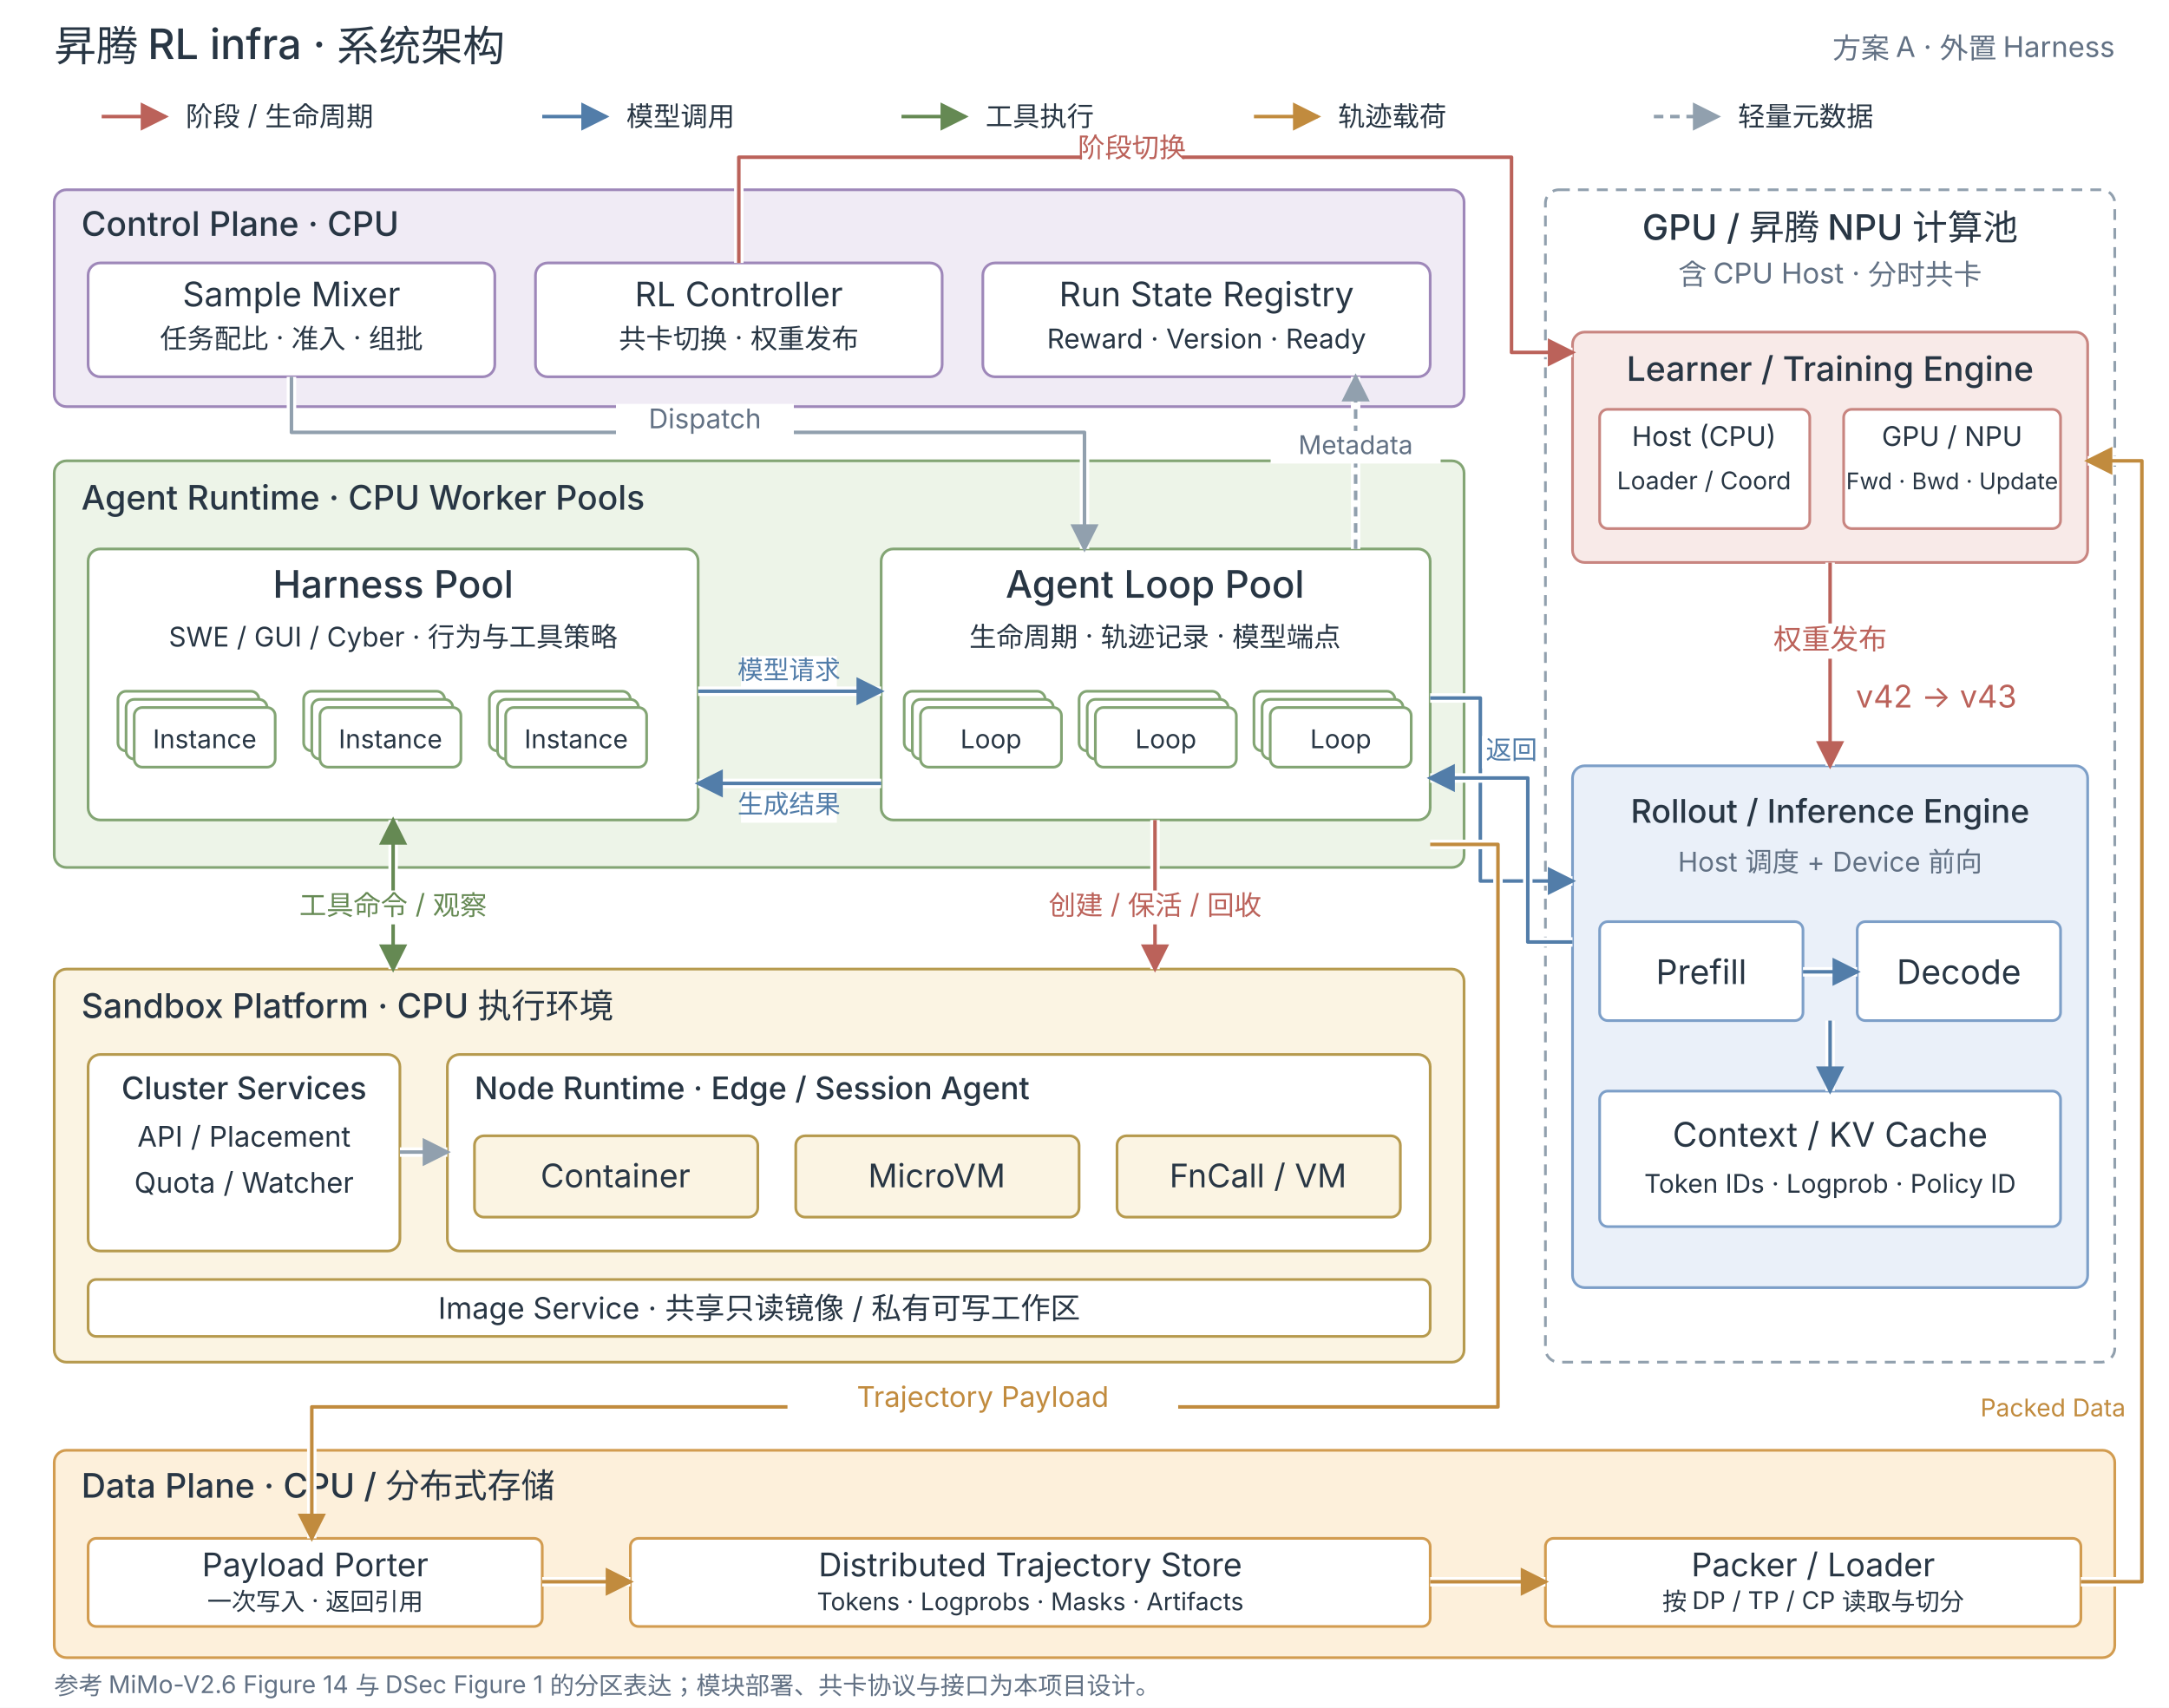
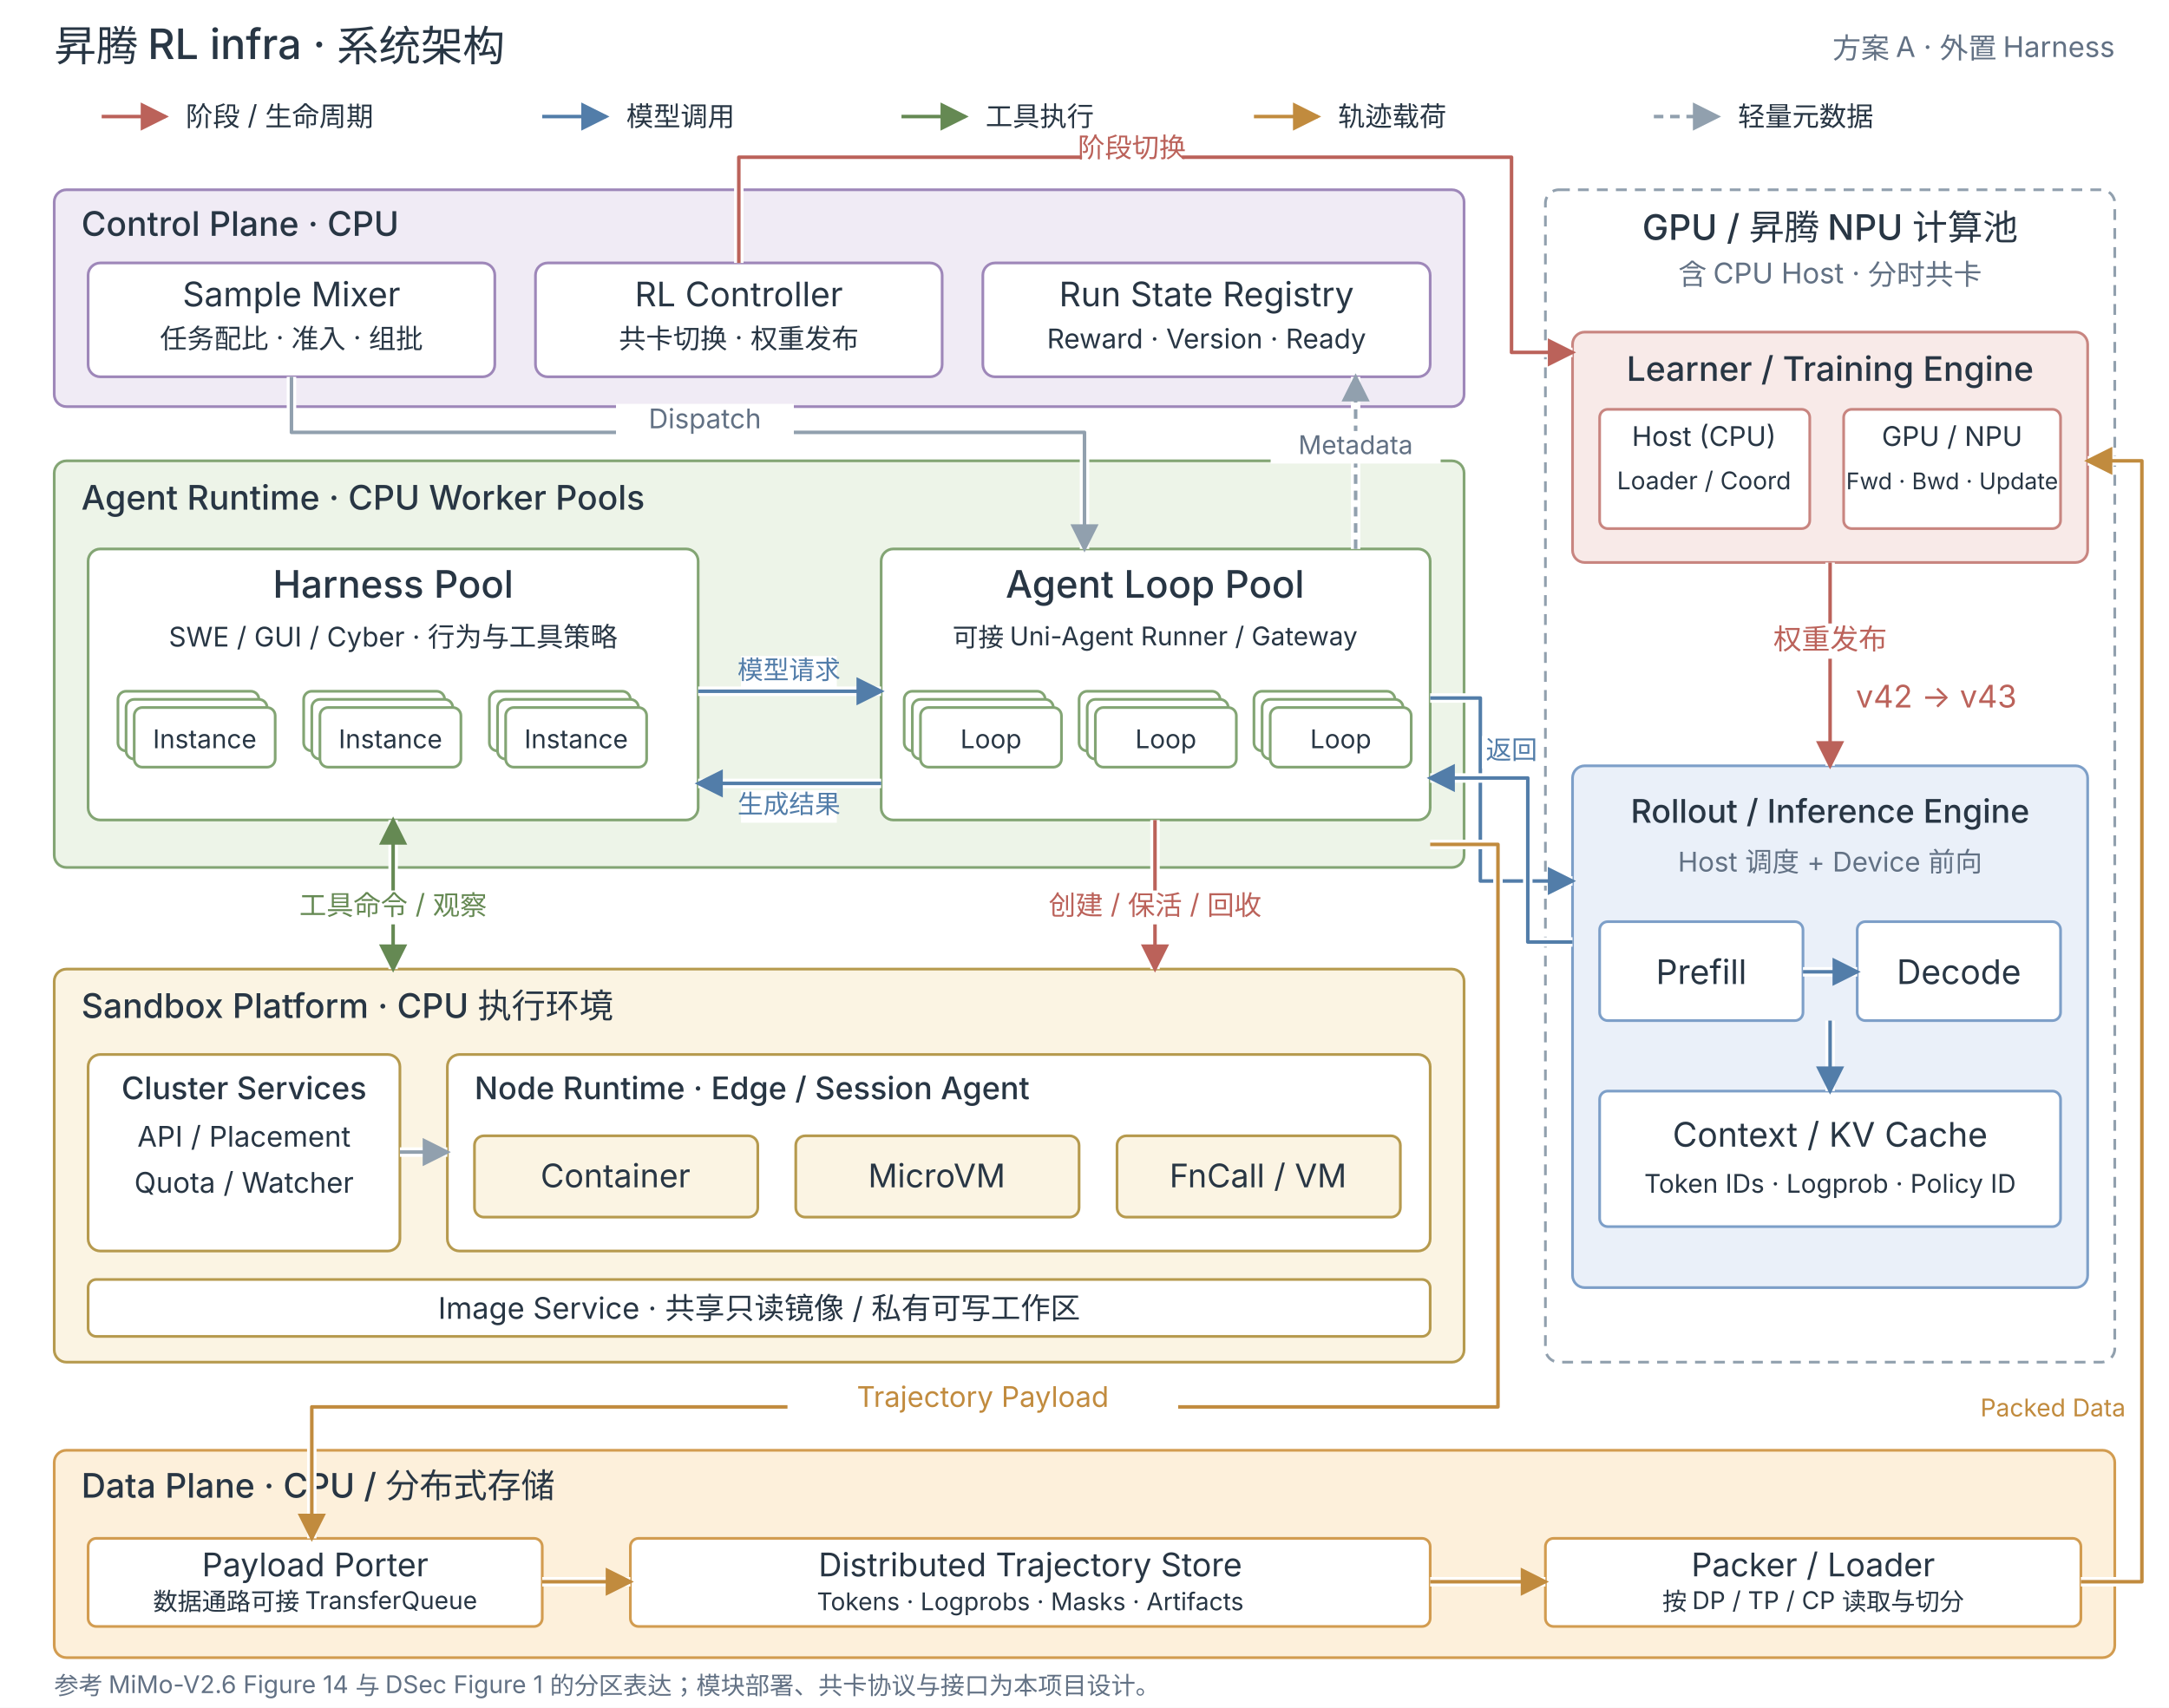
<svg xmlns="http://www.w3.org/2000/svg" width="1600" height="1260" viewBox="0 0 1600 1260" role="img" aria-labelledby="title desc">
  <defs>
    <marker id="line-arrow" markerWidth="8" markerHeight="8" refX="7" refY="4" orient="auto-start-reverse">
      <path d="M0,0 L8,4 L0,8" fill="#91a0ae" />
    </marker>
    <marker id="red-arrow" markerWidth="8" markerHeight="8" refX="7" refY="4" orient="auto-start-reverse">
      <path d="M0,0 L8,4 L0,8" fill="#bb625a" />
    </marker>
    <marker id="blue-arrow" markerWidth="8" markerHeight="8" refX="7" refY="4" orient="auto-start-reverse">
      <path d="M0,0 L8,4 L0,8" fill="#527da9" />
    </marker>
    <marker id="green-arrow" markerWidth="8" markerHeight="8" refX="7" refY="4" orient="auto-start-reverse">
      <path d="M0,0 L8,4 L0,8" fill="#658953" />
    </marker>
    <marker id="orange-arrow" markerWidth="8" markerHeight="8" refX="7" refY="4" orient="auto-start-reverse">
      <path d="M0,0 L8,4 L0,8" fill="#c18b3e" />
    </marker>
  </defs>
  <rect width="1600" height="1260" fill="white" />
  <g font-family="Inter, Arial, PingFang SC, Microsoft YaHei, sans-serif">
    <text x="40" y="45" text-anchor="start" fill="#283644" font-size="31" font-weight="500">昇腾 RL infra · 系统架构</text>
    <text x="1560" y="43" text-anchor="end" fill="#627184" font-size="21" font-weight="400">方案 A · 外置 Harness</text>
    <polyline points="75,86 122,86" fill="none" stroke="white" stroke-width="7" stroke-linejoin="round" />
    <polyline points="75,86 122,86" fill="none" stroke="#bb625a" stroke-width="2.6" stroke-linejoin="round" marker-end="url(#red-arrow)" />
    <text x="137" y="93" text-anchor="start" fill="#283644" font-size="20" font-weight="400">阶段 / 生命周期</text>
    <polyline points="400,86 447,86" fill="none" stroke="white" stroke-width="7" stroke-linejoin="round" />
    <polyline points="400,86 447,86" fill="none" stroke="#527da9" stroke-width="2.6" stroke-linejoin="round" marker-end="url(#blue-arrow)" />
    <text x="462" y="93" text-anchor="start" fill="#283644" font-size="20" font-weight="400">模型调用</text>
    <polyline points="665,86 712,86" fill="none" stroke="white" stroke-width="7" stroke-linejoin="round" />
    <polyline points="665,86 712,86" fill="none" stroke="#658953" stroke-width="2.6" stroke-linejoin="round" marker-end="url(#green-arrow)" />
    <text x="727" y="93" text-anchor="start" fill="#283644" font-size="20" font-weight="400">工具执行</text>
    <polyline points="925,86 972,86" fill="none" stroke="white" stroke-width="7" stroke-linejoin="round" />
    <polyline points="925,86 972,86" fill="none" stroke="#c18b3e" stroke-width="2.6" stroke-linejoin="round" marker-end="url(#orange-arrow)" />
    <text x="987" y="93" text-anchor="start" fill="#283644" font-size="20" font-weight="400">轨迹载荷</text>
    <polyline points="1220,86 1267,86" fill="none" stroke="white" stroke-width="7" stroke-linejoin="round" />
    <polyline points="1220,86 1267,86" fill="none" stroke="#91a0ae" stroke-width="2.6" stroke-linejoin="round" stroke-dasharray="7 5" marker-end="url(#line-arrow)" />
    <text x="1282" y="93" text-anchor="start" fill="#283644" font-size="20" font-weight="400">轻量元数据</text>
    <rect x="40" y="140" width="1040" height="160" rx="9" fill="#f0ebf5" stroke="#9e87b9" stroke-width="2" />
    <text x="60" y="174" text-anchor="start" fill="#283644" font-size="25" font-weight="500">Control Plane · CPU</text>
    <rect x="65" y="194" width="300" height="84" rx="9" fill="white" stroke="#9e87b9" stroke-width="2" />
    <text x="215" y="226" text-anchor="middle" fill="#283644" font-size="25" font-weight="400">Sample Mixer</text>
    <text x="215" y="257" text-anchor="middle" fill="#283644" font-size="20" font-weight="400">任务配比 · 准入 · 组批</text>
    <rect x="395" y="194" width="300" height="84" rx="9" fill="white" stroke="#9e87b9" stroke-width="2" />
    <text x="545" y="226" text-anchor="middle" fill="#283644" font-size="25" font-weight="400">RL Controller</text>
    <text x="545" y="257" text-anchor="middle" fill="#283644" font-size="20" font-weight="400">共卡切换 · 权重发布</text>
    <rect x="725" y="194" width="330" height="84" rx="9" fill="white" stroke="#9e87b9" stroke-width="2" />
    <text x="890" y="226" text-anchor="middle" fill="#283644" font-size="25" font-weight="400">Run State Registry</text>
    <text x="890" y="257" text-anchor="middle" fill="#283644" font-size="20" font-weight="400">Reward · Version · Ready</text>
    <rect x="40" y="340" width="1040" height="300" rx="9" fill="#edf4e8" stroke="#83a574" stroke-width="2" />
    <text x="60" y="376" text-anchor="start" fill="#283644" font-size="25" font-weight="500">Agent Runtime · CPU Worker Pools</text>
    <rect x="65" y="405" width="450" height="200" rx="9" fill="white" stroke="#83a574" stroke-width="2" />
    <text x="290" y="441" text-anchor="middle" fill="#283644" font-size="28" font-weight="500">Harness Pool</text>
    <text x="290" y="477" text-anchor="middle" fill="#283644" font-size="20" font-weight="400">SWE / GUI / Cyber · 行为与工具策略</text>
    <rect x="87" y="510" width="104" height="44" rx="6" fill="white" stroke="#83a574" stroke-width="2" />
    <rect x="93" y="516" width="104" height="44" rx="6" fill="white" stroke="#83a574" stroke-width="2" />
    <rect x="99" y="522" width="104" height="44" rx="6" fill="white" stroke="#83a574" stroke-width="2" />
    <text x="151" y="552" text-anchor="middle" fill="#283644" font-size="19" font-weight="400">Instance</text>
    <rect x="224" y="510" width="104" height="44" rx="6" fill="white" stroke="#83a574" stroke-width="2" />
    <rect x="230" y="516" width="104" height="44" rx="6" fill="white" stroke="#83a574" stroke-width="2" />
    <rect x="236" y="522" width="104" height="44" rx="6" fill="white" stroke="#83a574" stroke-width="2" />
    <text x="288" y="552" text-anchor="middle" fill="#283644" font-size="19" font-weight="400">Instance</text>
    <rect x="361" y="510" width="104" height="44" rx="6" fill="white" stroke="#83a574" stroke-width="2" />
    <rect x="367" y="516" width="104" height="44" rx="6" fill="white" stroke="#83a574" stroke-width="2" />
    <rect x="373" y="522" width="104" height="44" rx="6" fill="white" stroke="#83a574" stroke-width="2" />
    <text x="425" y="552" text-anchor="middle" fill="#283644" font-size="19" font-weight="400">Instance</text>
    <rect x="650" y="405" width="405" height="200" rx="9" fill="white" stroke="#83a574" stroke-width="2" />
    <text x="852" y="441" text-anchor="middle" fill="#283644" font-size="28" font-weight="500">Agent Loop Pool</text>
-     <text x="852" y="477" text-anchor="middle" fill="#283644" font-size="20" font-weight="400">生命周期 · 轨迹记录 · 模型端点</text>
+     <text x="852" y="477" text-anchor="middle" fill="#283644" font-size="19" font-weight="400">可接 Uni-Agent Runner / Gateway</text>
    <rect x="667" y="510" width="104" height="44" rx="6" fill="white" stroke="#83a574" stroke-width="2" />
    <rect x="673" y="516" width="104" height="44" rx="6" fill="white" stroke="#83a574" stroke-width="2" />
    <rect x="679" y="522" width="104" height="44" rx="6" fill="white" stroke="#83a574" stroke-width="2" />
    <text x="731" y="552" text-anchor="middle" fill="#283644" font-size="19" font-weight="400">Loop</text>
    <rect x="796" y="510" width="104" height="44" rx="6" fill="white" stroke="#83a574" stroke-width="2" />
    <rect x="802" y="516" width="104" height="44" rx="6" fill="white" stroke="#83a574" stroke-width="2" />
    <rect x="808" y="522" width="104" height="44" rx="6" fill="white" stroke="#83a574" stroke-width="2" />
    <text x="860" y="552" text-anchor="middle" fill="#283644" font-size="19" font-weight="400">Loop</text>
    <rect x="925" y="510" width="104" height="44" rx="6" fill="white" stroke="#83a574" stroke-width="2" />
    <rect x="931" y="516" width="104" height="44" rx="6" fill="white" stroke="#83a574" stroke-width="2" />
    <rect x="937" y="522" width="104" height="44" rx="6" fill="white" stroke="#83a574" stroke-width="2" />
    <text x="989" y="552" text-anchor="middle" fill="#283644" font-size="19" font-weight="400">Loop</text>
    <rect x="40" y="715" width="1040" height="290" rx="9" fill="#fbf4e3" stroke="#b69a4e" stroke-width="2" />
    <text x="60" y="751" text-anchor="start" fill="#283644" font-size="25" font-weight="500">Sandbox Platform · CPU 执行环境</text>
    <rect x="65" y="778" width="230" height="145" rx="9" fill="white" stroke="#b69a4e" stroke-width="2" />
    <text x="180" y="811" text-anchor="middle" fill="#283644" font-size="23" font-weight="500">Cluster Services</text>
    <text x="180" y="846" text-anchor="middle" fill="#283644" font-size="21" font-weight="400">API / Placement</text>
    <text x="180" y="880" text-anchor="middle" fill="#283644" font-size="21" font-weight="400">Quota / Watcher</text>
    <rect x="330" y="778" width="725" height="145" rx="9" fill="white" stroke="#b69a4e" stroke-width="2" />
    <text x="350" y="811" text-anchor="start" fill="#283644" font-size="23" font-weight="500">Node Runtime · Edge / Session Agent</text>
    <rect x="350" y="838" width="209" height="60" rx="7" fill="#fbf4e3" stroke="#b69a4e" stroke-width="2" />
    <text x="454" y="876" text-anchor="middle" fill="#283644" font-size="24" font-weight="400">Container</text>
    <rect x="587" y="838" width="209" height="60" rx="7" fill="#fbf4e3" stroke="#b69a4e" stroke-width="2" />
    <text x="691" y="876" text-anchor="middle" fill="#283644" font-size="24" font-weight="400">MicroVM</text>
    <rect x="824" y="838" width="209" height="60" rx="7" fill="#fbf4e3" stroke="#b69a4e" stroke-width="2" />
    <text x="928" y="876" text-anchor="middle" fill="#283644" font-size="24" font-weight="400">FnCall / VM</text>
    <rect x="65" y="944" width="990" height="42" rx="6" fill="white" stroke="#b69a4e" stroke-width="2" />
    <text x="560" y="973" text-anchor="middle" fill="#283644" font-size="22" font-weight="400">Image Service · 共享只读镜像 / 私有可写工作区</text>
    <rect x="1140" y="140" width="420" height="865" rx="10" fill="white" stroke="#91a0ae" stroke-width="2" stroke-dasharray="8 6" />
    <text x="1350" y="177" text-anchor="middle" fill="#283644" font-size="26" font-weight="500">GPU / 昇腾 NPU 计算池</text>
    <text x="1350" y="210" text-anchor="middle" fill="#627184" font-size="21" font-weight="400">含 CPU Host · 分时共卡</text>
    <rect x="1160" y="245" width="380" height="170" rx="9" fill="#f8eae8" stroke="#c88580" stroke-width="2" />
    <text x="1350" y="281" text-anchor="middle" fill="#283644" font-size="25" font-weight="500">Learner / Training Engine</text>
    <rect x="1180" y="302" width="155" height="88" rx="6" fill="white" stroke="#c88580" stroke-width="2" />
    <rect x="1360" y="302" width="160" height="88" rx="6" fill="white" stroke="#c88580" stroke-width="2" />
    <text x="1257" y="329" text-anchor="middle" fill="#283644" font-size="20" font-weight="400">Host (CPU)</text>
    <text x="1257" y="361" text-anchor="middle" fill="#283644" font-size="18" font-weight="400">Loader / Coord</text>
    <text x="1440" y="329" text-anchor="middle" fill="#283644" font-size="20" font-weight="400">GPU / NPU</text>
    <text x="1440" y="361" text-anchor="middle" fill="#283644" font-size="17" font-weight="400">Fwd · Bwd · Update</text>
    <rect x="1160" y="565" width="380" height="385" rx="9" fill="#eaf0f9" stroke="#7d9fc8" stroke-width="2" />
    <text x="1350" y="607" text-anchor="middle" fill="#283644" font-size="24" font-weight="500">Rollout / Inference Engine</text>
    <text x="1350" y="643" text-anchor="middle" fill="#627184" font-size="20" font-weight="400">Host 调度 + Device 前向</text>
    <rect x="1180" y="680" width="150" height="73" rx="6" fill="white" stroke="#7d9fc8" stroke-width="2" />
    <rect x="1370" y="680" width="150" height="73" rx="6" fill="white" stroke="#7d9fc8" stroke-width="2" />
    <text x="1255" y="726" text-anchor="middle" fill="#283644" font-size="25" font-weight="400">Prefill</text>
    <text x="1445" y="726" text-anchor="middle" fill="#283644" font-size="25" font-weight="400">Decode</text>
    <rect x="1180" y="805" width="340" height="100" rx="6" fill="white" stroke="#7d9fc8" stroke-width="2" />
    <text x="1350" y="846" text-anchor="middle" fill="#283644" font-size="25" font-weight="400">Context / KV Cache</text>
    <text x="1350" y="880" text-anchor="middle" fill="#283644" font-size="19" font-weight="400">Token IDs · Logprob · Policy ID</text>
    <rect x="40" y="1070" width="1520" height="153" rx="9" fill="#fdf0db" stroke="#d29c50" stroke-width="2" />
    <text x="60" y="1105" text-anchor="start" fill="#283644" font-size="25" font-weight="500">Data Plane · CPU / 分布式存储</text>
    <rect x="65" y="1135" width="335" height="65" rx="6" fill="white" stroke="#d29c50" stroke-width="2" />
    <text x="232.5" y="1163" text-anchor="middle" fill="#283644" font-size="24" font-weight="400">Payload Porter</text>
-     <text x="232.5" y="1188" text-anchor="middle" fill="#283644" font-size="18" font-weight="400">一次写入 · 返回引用</text>
+     <text x="232.5" y="1188" text-anchor="middle" fill="#283644" font-size="18" font-weight="400">数据通路可接 TransferQueue</text>
    <rect x="465" y="1135" width="590" height="65" rx="6" fill="white" stroke="#d29c50" stroke-width="2" />
    <text x="760.0" y="1163" text-anchor="middle" fill="#283644" font-size="24" font-weight="400">Distributed Trajectory Store</text>
    <text x="760.0" y="1188" text-anchor="middle" fill="#283644" font-size="18" font-weight="400">Tokens · Logprobs · Masks · Artifacts</text>
    <rect x="1140" y="1135" width="395" height="65" rx="6" fill="white" stroke="#d29c50" stroke-width="2" />
    <text x="1337.5" y="1163" text-anchor="middle" fill="#283644" font-size="24" font-weight="400">Packer / Loader</text>
    <text x="1337.5" y="1188" text-anchor="middle" fill="#283644" font-size="18" font-weight="400">按 DP / TP / CP 读取与切分</text>
    <polyline points="215,278 215,319 800,319 800,405" fill="none" stroke="white" stroke-width="7" stroke-linejoin="round" />
    <polyline points="215,278 215,319 800,319 800,405" fill="none" stroke="#91a0ae" stroke-width="2.6" stroke-linejoin="round" marker-end="url(#line-arrow)" />
    <rect x="454.4" y="298" width="131.2" height="25" fill="white" />
    <text x="520" y="316" text-anchor="middle" fill="#627184" font-size="20" font-weight="400">Dispatch</text>
    <polyline points="1000,405 1000,278" fill="none" stroke="white" stroke-width="7" stroke-linejoin="round" />
    <polyline points="1000,405 1000,278" fill="none" stroke="#91a0ae" stroke-width="2.6" stroke-linejoin="round" stroke-dasharray="7 5" marker-end="url(#line-arrow)" />
    <rect x="937.3" y="318" width="125.4" height="24" fill="white" />
    <text x="1000" y="335" text-anchor="middle" fill="#627184" font-size="19" font-weight="400">Metadata</text>
    <polyline points="545,194 545,116 1115,116 1115,260 1160,260" fill="none" stroke="white" stroke-width="7" stroke-linejoin="round" />
    <polyline points="545,194 545,116 1115,116 1115,260 1160,260" fill="none" stroke="#bb625a" stroke-width="2.6" stroke-linejoin="round" marker-end="url(#red-arrow)" />
    <rect x="798.2" y="98" width="73.6" height="25" fill="white" />
    <text x="835" y="116" text-anchor="middle" fill="#bb625a" font-size="20" font-weight="400">阶段切换</text>
    <polyline points="515,510 650,510" fill="none" stroke="white" stroke-width="7" stroke-linejoin="round" />
    <polyline points="515,510 650,510" fill="none" stroke="#527da9" stroke-width="2.6" stroke-linejoin="round" marker-end="url(#blue-arrow)" />
    <rect x="546.6" y="484" width="70.7" height="24" fill="white" />
    <text x="582" y="501" text-anchor="middle" fill="#527da9" font-size="19" font-weight="400">模型请求</text>
    <polyline points="650,578 515,578" fill="none" stroke="white" stroke-width="7" stroke-linejoin="round" />
    <polyline points="650,578 515,578" fill="none" stroke="#527da9" stroke-width="2.6" stroke-linejoin="round" marker-end="url(#blue-arrow)" />
    <rect x="546.6" y="583" width="70.7" height="24" fill="white" />
    <text x="582" y="600" text-anchor="middle" fill="#527da9" font-size="19" font-weight="400">生成结果</text>
    <polyline points="1055,515 1092,515 1092,650 1160,650" fill="none" stroke="white" stroke-width="7" stroke-linejoin="round" />
    <polyline points="1055,515 1092,515 1092,650 1160,650" fill="none" stroke="#527da9" stroke-width="2.6" stroke-linejoin="round" marker-end="url(#blue-arrow)" />
    <polyline points="1160,695 1127,695 1127,574 1055,574" fill="none" stroke="white" stroke-width="7" stroke-linejoin="round" />
    <polyline points="1160,695 1127,695 1127,574 1055,574" fill="none" stroke="#527da9" stroke-width="2.6" stroke-linejoin="round" marker-end="url(#blue-arrow)" />
    <rect x="1093.3" y="543" width="43.4" height="24" fill="white" />
    <text x="1115" y="560" text-anchor="middle" fill="#527da9" font-size="19" font-weight="400">返回</text>
    <polyline points="290,605 290,715" fill="none" stroke="white" stroke-width="7" stroke-linejoin="round" />
    <polyline points="290,605 290,715" fill="none" stroke="#658953" stroke-width="2.6" stroke-linejoin="round" marker-start="url(#green-arrow)" marker-end="url(#green-arrow)" />
    <rect x="217.2" y="657" width="145.6" height="25" fill="white" />
    <text x="290" y="675" text-anchor="middle" fill="#658953" font-size="20" font-weight="400">工具命令 / 观察</text>
    <polyline points="852,605 852,715" fill="none" stroke="white" stroke-width="7" stroke-linejoin="round" />
    <polyline points="852,605 852,715" fill="none" stroke="#bb625a" stroke-width="2.6" stroke-linejoin="round" marker-end="url(#red-arrow)" />
    <rect x="757.6" y="657" width="188.8" height="25" fill="white" />
    <text x="852" y="675" text-anchor="middle" fill="#bb625a" font-size="20" font-weight="400">创建 / 保活 / 回收</text>
    <polyline points="295,850 330,850" fill="none" stroke="white" stroke-width="7" stroke-linejoin="round" />
    <polyline points="295,850 330,850" fill="none" stroke="#91a0ae" stroke-width="2.6" stroke-linejoin="round" marker-end="url(#line-arrow)" />
    <polyline points="1350,415 1350,565" fill="none" stroke="white" stroke-width="7" stroke-linejoin="round" />
    <polyline points="1350,415 1350,565" fill="none" stroke="#bb625a" stroke-width="2.6" stroke-linejoin="round" marker-end="url(#red-arrow)" />
    <rect x="1311.8" y="460" width="76.5" height="26" fill="white" />
    <text x="1350" y="479" text-anchor="middle" fill="#bb625a" font-size="21" font-weight="400">权重发布</text>
    <text x="1369" y="522" text-anchor="start" fill="#bb625a" font-size="23" font-weight="400">v42 → v43</text>
    <polyline points="1330,717 1370,717" fill="none" stroke="white" stroke-width="7" stroke-linejoin="round" />
    <polyline points="1330,717 1370,717" fill="none" stroke="#527da9" stroke-width="2.6" stroke-linejoin="round" marker-end="url(#blue-arrow)" />
    <polyline points="1350,753 1350,805" fill="none" stroke="white" stroke-width="7" stroke-linejoin="round" />
    <polyline points="1350,753 1350,805" fill="none" stroke="#527da9" stroke-width="2.6" stroke-linejoin="round" marker-end="url(#blue-arrow)" />
    <polyline points="1055,623 1105,623 1105,1038 230,1038 230,1135" fill="none" stroke="white" stroke-width="7" stroke-linejoin="round" />
    <polyline points="1055,623 1105,623 1105,1038 230,1038 230,1135" fill="none" stroke="#c18b3e" stroke-width="2.6" stroke-linejoin="round" marker-end="url(#orange-arrow)" />
    <rect x="580.9" y="1019" width="288.2" height="26" fill="white" />
    <text x="725" y="1038" text-anchor="middle" fill="#c18b3e" font-size="21" font-weight="400">Trajectory Payload</text>
    <polyline points="400,1167 465,1167" fill="none" stroke="white" stroke-width="7" stroke-linejoin="round" />
    <polyline points="400,1167 465,1167" fill="none" stroke="#c18b3e" stroke-width="2.6" stroke-linejoin="round" marker-end="url(#orange-arrow)" />
    <polyline points="1055,1167 1140,1167" fill="none" stroke="white" stroke-width="7" stroke-linejoin="round" />
    <polyline points="1055,1167 1140,1167" fill="none" stroke="#c18b3e" stroke-width="2.6" stroke-linejoin="round" marker-end="url(#orange-arrow)" />
    <polyline points="1535,1167 1580,1167 1580,340 1540,340" fill="none" stroke="white" stroke-width="7" stroke-linejoin="round" />
    <polyline points="1535,1167 1580,1167 1580,340 1540,340" fill="none" stroke="#c18b3e" stroke-width="2.6" stroke-linejoin="round" marker-end="url(#orange-arrow)" />
    <text x="1568" y="1045" text-anchor="end" fill="#c18b3e" font-size="18" font-weight="400">Packed Data</text>
    <text x="40" y="1250" text-anchor="start" fill="#627184" font-size="18" font-weight="400">参考 MiMo-V2.6 Figure 14 与 DSec Figure 1 的分区表达；模块部署、共卡协议与接口为本项目设计。</text>
  </g>
</svg>
